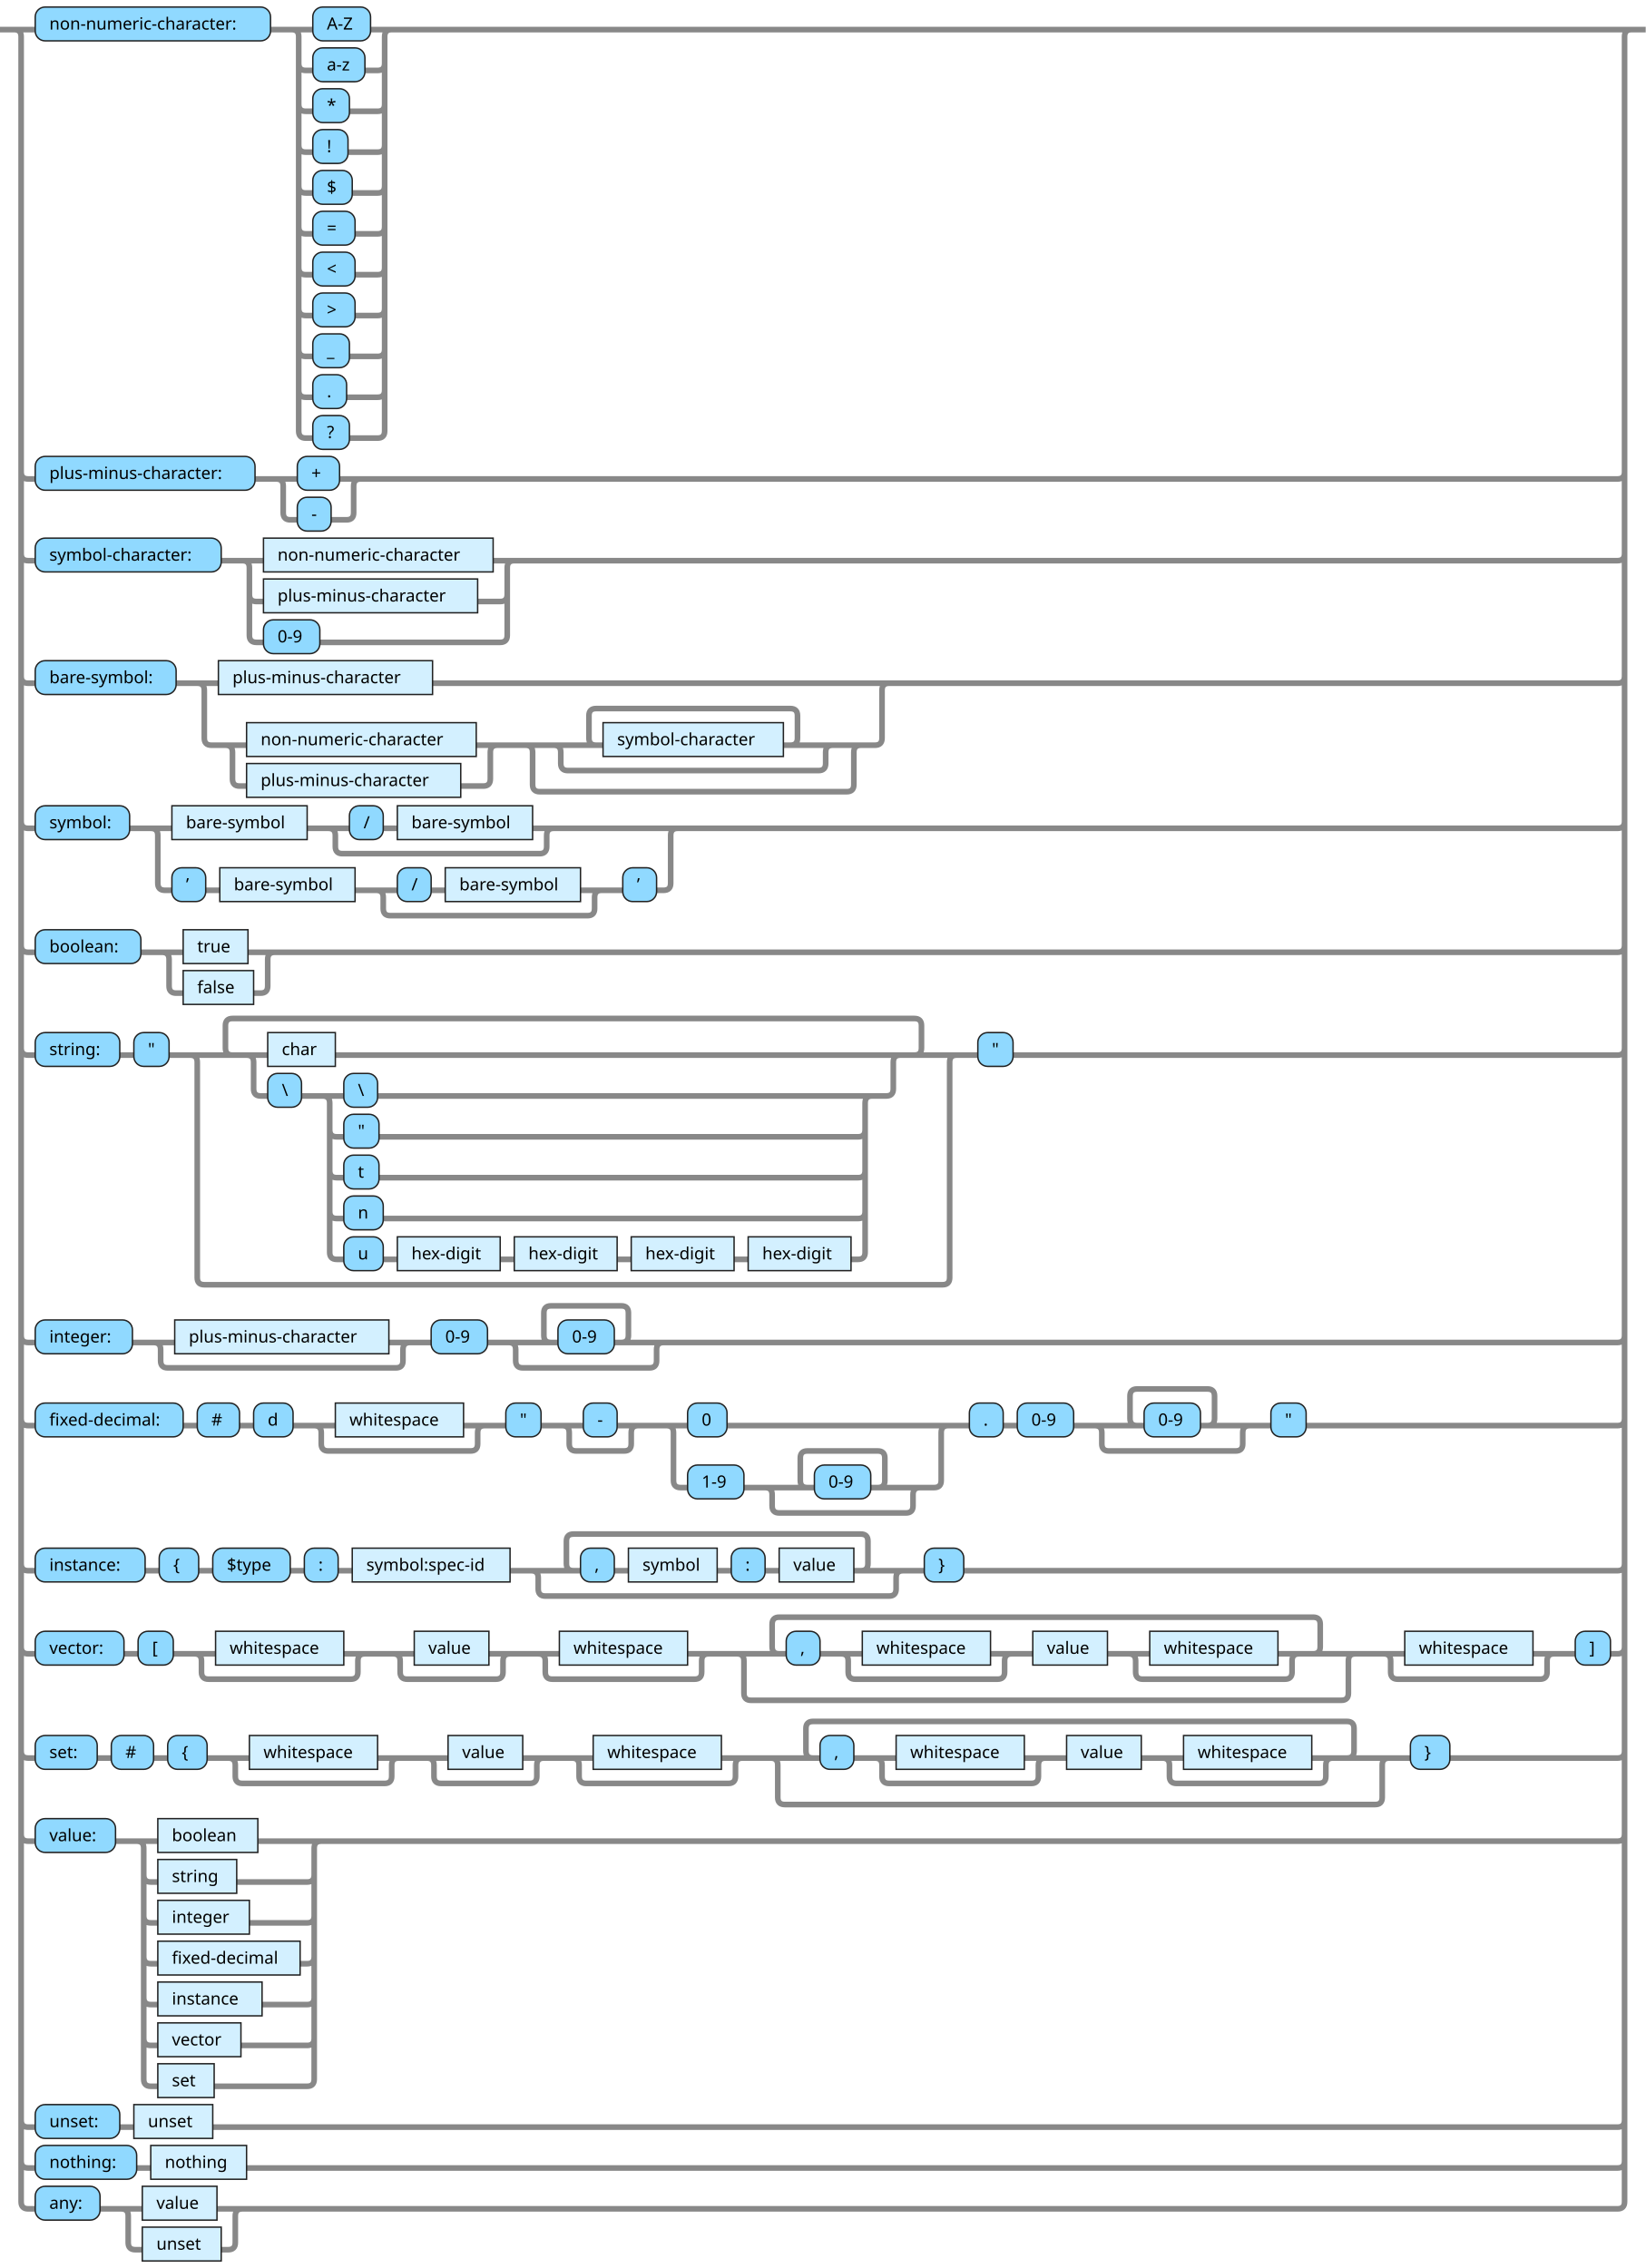
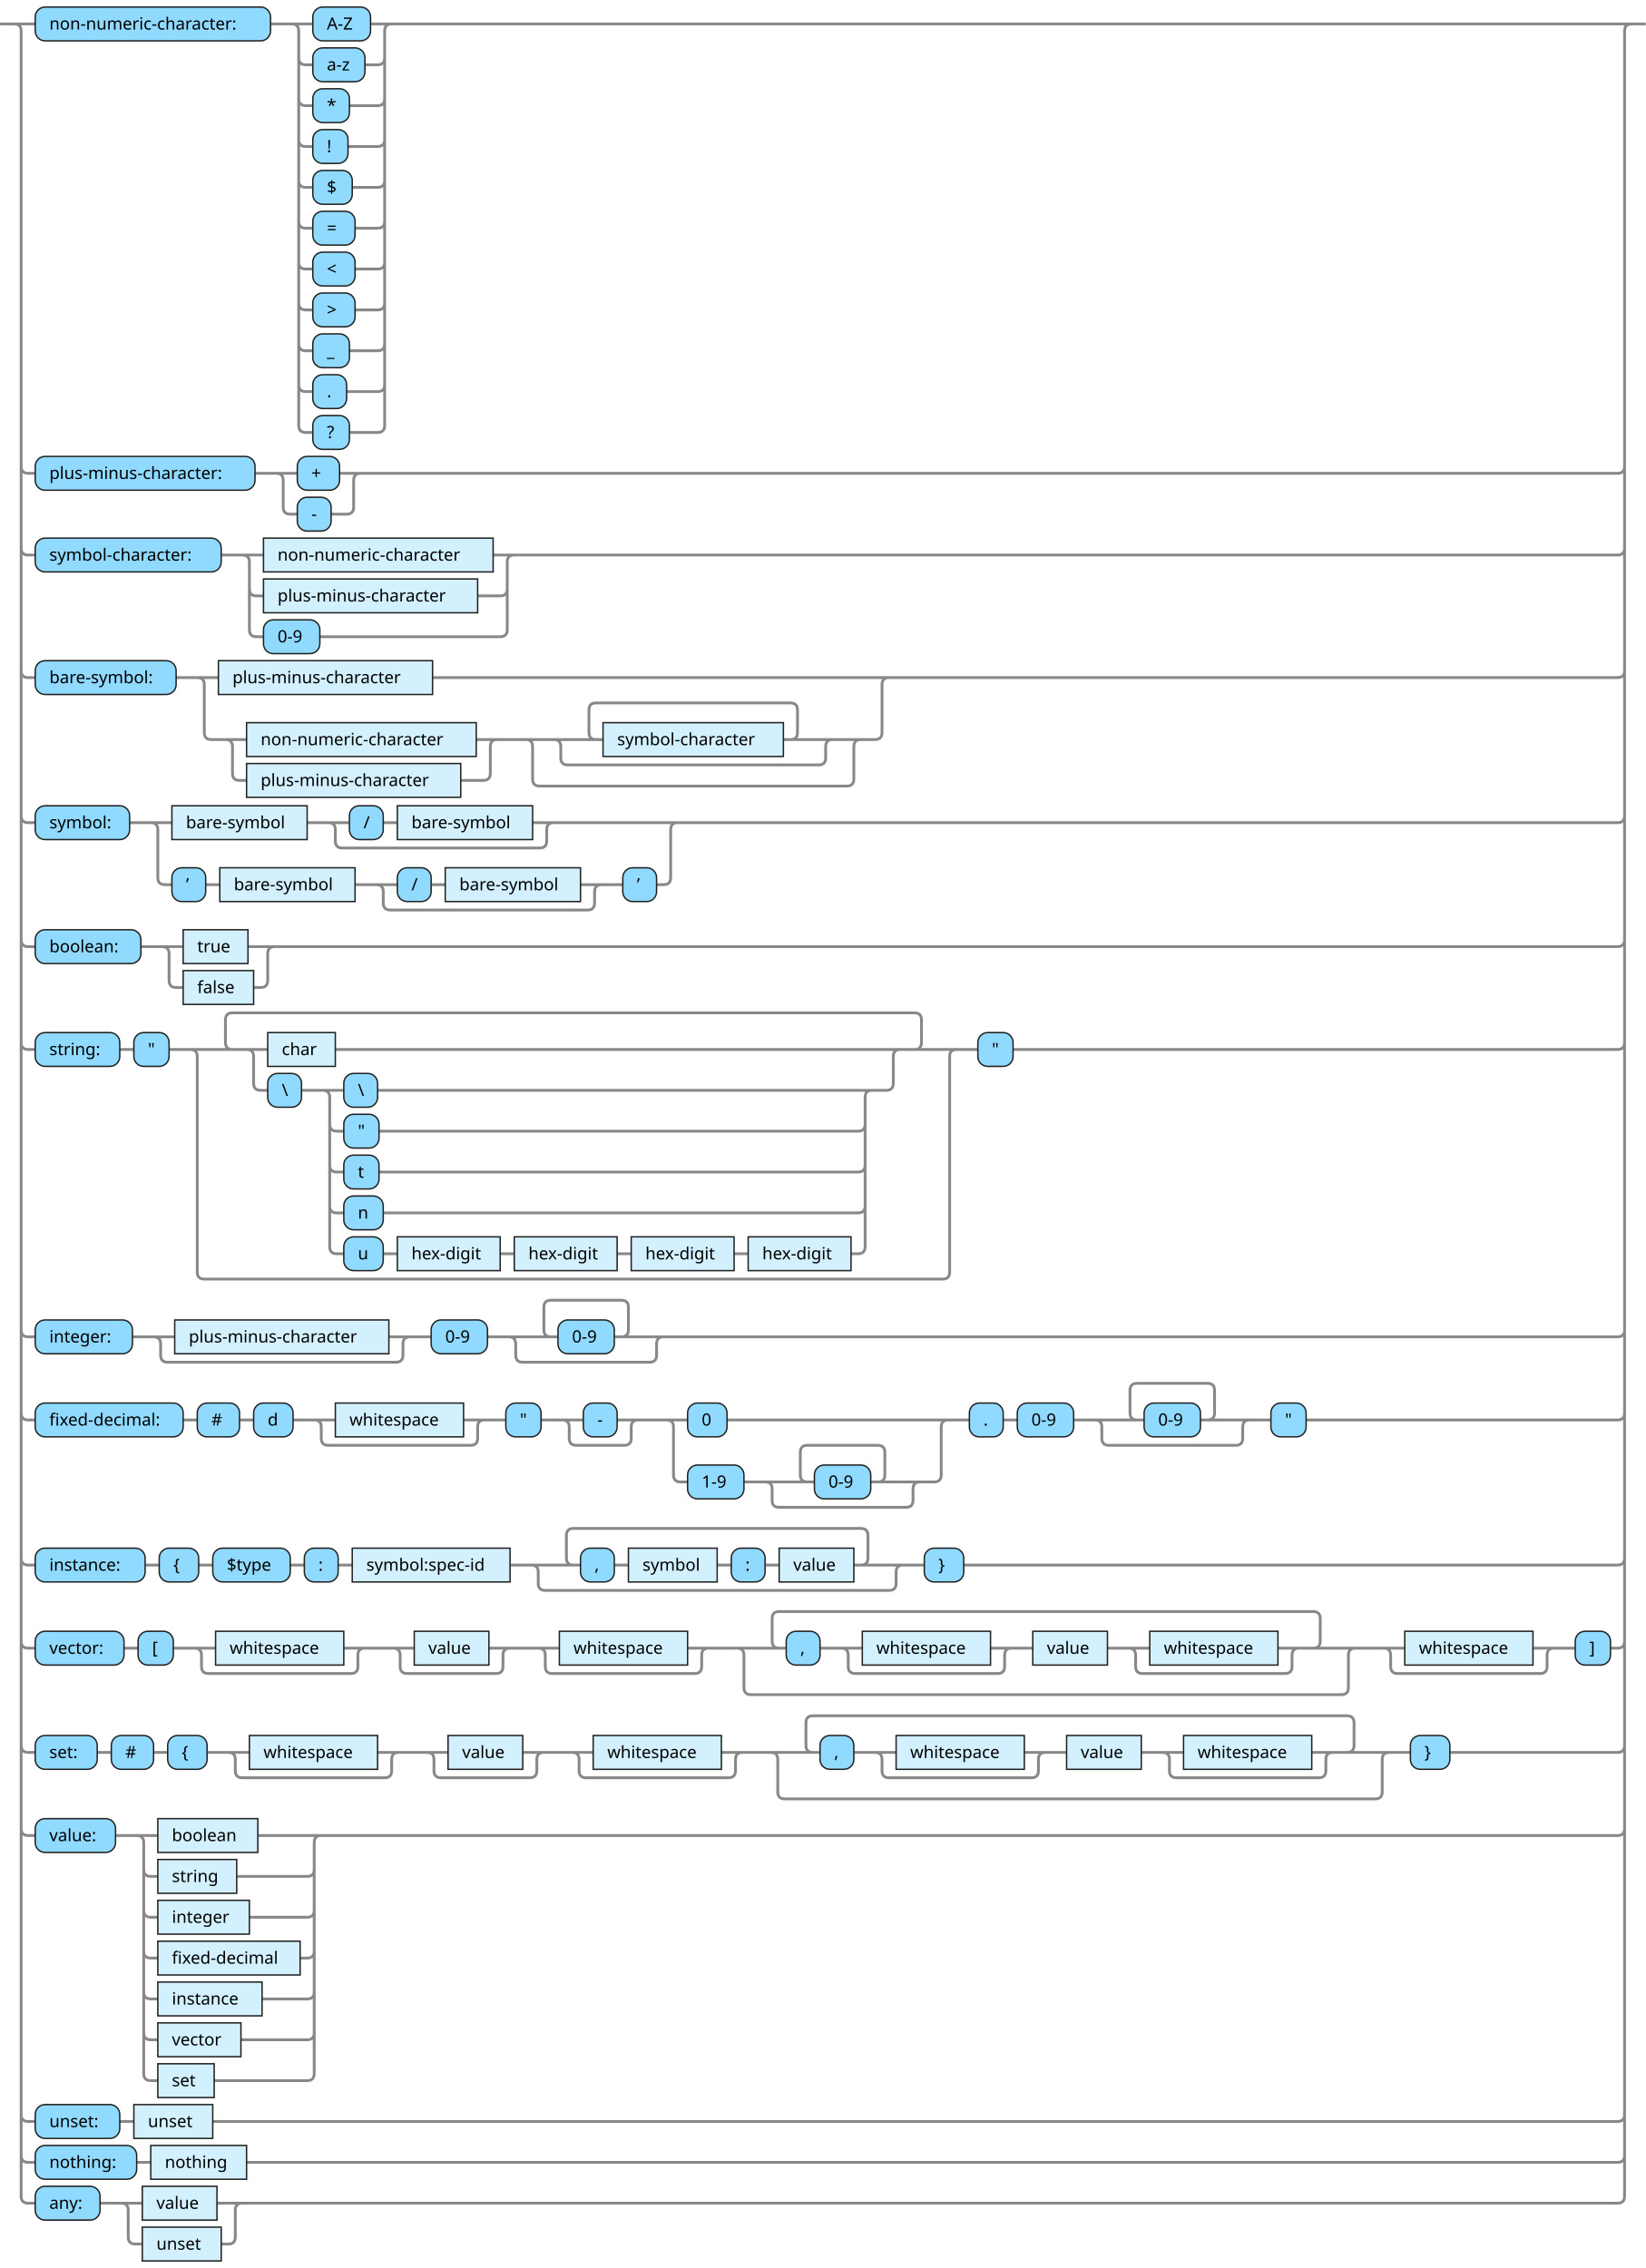
<svg xmlns="http://www.w3.org/2000/svg" xmlns:xlink="http://www.w3.org/1999/xlink" version="1.1" width="1168" height="1610" viewbox="0 0 1168 1610">
  <defs>
-     <style type="text/css">.c{fill: none; stroke: #888888; stroke-width: 3pt;}.j{fill:#000000;font-family:Dialog,Sans-serif;font-size:12px;}.l{fill:#90d9ff;stroke:#222222;}.r{fill:#d3f0ff;stroke:#222222;}</style>
+     <style type="text/css">.c{fill: none; stroke: #888888; stroke-width: 2px;}.j{fill:#000000;font-family:Dialog,Sans-serif;font-size:12px;}.l{fill:#90d9ff;stroke:#222222;}.r{fill:#d3f0ff;stroke:#222222;}</style>
  </defs>
-   <path class="c" d="M0 21h25m167 0h30m41 0h20m-71 24q0 5 5 5h5m37 0h9q5 0 5-5m-61 29q0 5 5 5h5m26 0h20q5 0 5-5m-61 29q0 5 5 5h5m25 0h21q5 0 5-5m-61 29q0 5 5 5h5m28 0h18q5 0 5-5m-61 29q0 5 5 5h5m30 0h16q5 0 5-5m-61 29q0 5 5 5h5m30 0h16q5 0 5-5m-61 29q0 5 5 5h5m30 0h16q5 0 5-5m-61 29q0 5 5 5h5m26 0h20q5 0 5-5m-61 29q0 5 5 5h5m24 0h22q5 0 5-5m-66-256q5 0 5 5v280q0 5 5 5h5m26 0h20q5 0 5-5v-280q0-5 5-5m5 0h880m-1148 314q0 5 5 5h5m156 0h30m30 0h20m-65 0q5 0 5 5v19q0 5 5 5h5m24 0h11q5 0 5-5v-19q0-5 5-5m5 0h887q5 0 5-5m-1138 58q0 5 5 5h5m132 0h30m163 0h20m-193 24q0 5 5 5h5m152 0h16q5 0 5-5m-188-24q5 0 5 5v48q0 5 5 5h5m40 0h128q5 0 5-5v-48q0-5 5-5m5 0h778q5 0 5-5m-1138 87q0 5 5 5h5m100 0h30m152 0h329m-496 0q5 0 5 5v34q0 5 5 5h25m163 0h20m-198 0q5 0 5 5v19q0 5 5 5h5m152 0h16q5 0 5-5v-19q0-5 5-5m5 0h70m-5 0q-5 0-5-5v-16q0-5 5-5h138q5 0 5 5v16q0 5-5 5m-5 0h40m-203 0q5 0 5 5v8q0 5 5 5h178q5 0 5-5v-8q0-5 5-5m5 0h20m-243 0q5 0 5 5v23q0 5 5 5h218q5 0 5-5v-23q0-5 5-5m5 0h5q5 0 5-5v-34q0-5 5-5m5 0h512q5 0 5-5m-1138 103q0 5 5 5h5m67 0h30m96 0h30m24 0h10m96 0h20m-165 0q5 0 5 5v8q0 5 5 5h140q5 0 5-5v-8q0-5 5-5m5 0h88m-379 0q5 0 5 5v34q0 5 5 5h5m24 0h10m96 0h30m24 0h10m96 0h20m-165 0q5 0 5 5v8q0 5 5 5h140q5 0 5-5v-8q0-5 5-5m5 0h10m24 0h5q5 0 5-5v-34q0-5 5-5m5 0h662q5 0 5-5m-1138 88q0 5 5 5h5m75 0h30m46 0h24m-85 0q5 0 5 5v19q0 5 5 5h5m50 0h5q5 0 5-5v-19q0-5 5-5m5 0h948q5 0 5-5m-1138 73q0 5 5 5h5m60 0h10m25 0h50m-5 0q-5 0-5-5v-16q0-5 5-5h484q5 0 5 5v16q0 5-5 5m-479 0h20m48 0h406m-469 0q5 0 5 5v19q0 5 5 5h5m24 0h30m24 0h356m-390 24q0 5 5 5h5m25 0h340q5 0 5-5m-380 29q0 5 5 5h5m25 0h340q5 0 5-5m-380 29q0 5 5 5h5m28 0h337q5 0 5-5m-385-82q5 0 5 5v106q0 5 5 5h5m28 0h10m73 0h10m73 0h10m73 0h10m73 0h5q5 0 5-5v-106q0-5 5-5m5 0h5q5 0 5-5v-19q0-5 5-5m5 0h40m-549 0q5 0 5 5v153q0 5 5 5h524q5 0 5-5v-153q0-5 5-5m5 0h10m25 0h429q5 0 5-5m-1138 204q0 5 5 5h5m69 0h30m152 0h20m-187 0q5 0 5 5v8q0 5 5 5h162q5 0 5-5v-8q0-5 5-5m5 0h10m40 0h50m-5 0q-5 0-5-5v-16q0-5 5-5h50q5 0 5 5v16q0 5-5 5m-5 0h40m-115 0q5 0 5 5v8q0 5 5 5h90q5 0 5-5v-8q0-5 5-5m5 0h672q5 0 5-5m-1138 59q0 5 5 5h5m105 0h10m30 0h10m28 0h30m91 0h20m-126 0q5 0 5 5v8q0 5 5 5h101q5 0 5-5v-8q0-5 5-5m5 0h10m25 0h30m24 0h20m-59 0q5 0 5 5v8q0 5 5 5h34q5 0 5-5v-8q0-5 5-5m5 0h30m28 0h162m-205 0q5 0 5 5v34q0 5 5 5h5m40 0h50m-5 0q-5 0-5-5v-16q0-5 5-5h50q5 0 5 5v16q0 5-5 5m-5 0h40m-115 0q5 0 5 5v8q0 5 5 5h90q5 0 5-5v-8q0-5 5-5m5 0h5q5 0 5-5v-34q0-5 5-5m5 0h10m24 0h10m40 0h50m-5 0q-5 0-5-5v-16q0-5 5-5h50q5 0 5 5v16q0 5-5 5m-5 0h40m-115 0q5 0 5 5v8q0 5 5 5h90q5 0 5-5v-8q0-5 5-5m5 0h10m25 0h221q5 0 5-5m-1138 103q0 5 5 5h5m78 0h10m28 0h10m55 0h10m24 0h10m112 0h50m-5 0q-5 0-5-5v-16q0-5 5-5h204q5 0 5 5v16q0 5-5 5m-175 0h10m63 0h10m24 0h10m53 0h40m-269 0q5 0 5 5v8q0 5 5 5h244q5 0 5-5v-8q0-5 5-5m5 0h10m28 0h464q5 0 5-5m-1138 59q0 5 5 5h5m63 0h10m25 0h30m91 0h20m-126 0q5 0 5 5v8q0 5 5 5h101q5 0 5-5v-8q0-5 5-5m5 0h30m53 0h20m-88 0q5 0 5 5v8q0 5 5 5h63q5 0 5-5v-8q0-5 5-5m5 0h30m91 0h20m-126 0q5 0 5 5v8q0 5 5 5h101q5 0 5-5v-8q0-5 5-5m5 0h50m-5 0q-5 0-5-5v-16q0-5 5-5h379q5 0 5 5v16q0 5-5 5m-350 0h30m91 0h20m-126 0q5 0 5 5v8q0 5 5 5h101q5 0 5-5v-8q0-5 5-5m5 0h10m53 0h30m91 0h20m-126 0q5 0 5 5v8q0 5 5 5h101q5 0 5-5v-8q0-5 5-5m5 0h40m-444 0q5 0 5 5v23q0 5 5 5h419q5 0 5-5v-23q0-5 5-5m5 0h30m91 0h20m-126 0q5 0 5 5v8q0 5 5 5h101q5 0 5-5v-8q0-5 5-5m5 0h10m25 0h5q5 0 5-5m-1138 74q0 5 5 5h5m44 0h10m30 0h10m28 0h30m91 0h20m-126 0q5 0 5 5v8q0 5 5 5h101q5 0 5-5v-8q0-5 5-5m5 0h30m53 0h20m-88 0q5 0 5 5v8q0 5 5 5h63q5 0 5-5v-8q0-5 5-5m5 0h30m91 0h20m-126 0q5 0 5 5v8q0 5 5 5h101q5 0 5-5v-8q0-5 5-5m5 0h50m-5 0q-5 0-5-5v-16q0-5 5-5h379q5 0 5 5v16q0 5-5 5m-350 0h30m91 0h20m-126 0q5 0 5 5v8q0 5 5 5h101q5 0 5-5v-8q0-5 5-5m5 0h10m53 0h30m91 0h20m-126 0q5 0 5 5v8q0 5 5 5h101q5 0 5-5v-8q0-5 5-5m5 0h40m-444 0q5 0 5 5v23q0 5 5 5h419q5 0 5-5v-23q0-5 5-5m5 0h10m28 0h119q5 0 5-5m-1138 59q0 5 5 5h5m57 0h30m71 0h50m-131 24q0 5 5 5h5m56 0h50q5 0 5-5m-121 29q0 5 5 5h5m65 0h41q5 0 5-5m-121 29q0 5 5 5h5m101 0h5q5 0 5-5m-121 29q0 5 5 5h5m74 0h32q5 0 5-5m-121 29q0 5 5 5h5m59 0h47q5 0 5-5m-126-140q5 0 5 5v164q0 5 5 5h5m40 0h66q5 0 5-5v-164q0-5 5-5m5 0h915q5 0 5-5m-1138 203q0 5 5 5h5m60 0h10m56 0h997q5 0 5-5m-1138 29q0 5 5 5h5m72 0h10m68 0h973q5 0 5-5m-1143-1513q5 0 5 5v1537q0 5 5 5h5m46 0h30m53 0h23m-91 0q5 0 5 5v19q0 5 5 5h5m56 0h5q5 0 5-5v-19q0-5 5-5m5 0h971q5 0 5-5v-1537q0-5 5-5m5 0h5" />
+   <path class="c" d="M0 17h25m167 0h30m41 0h20m-71 24q0 5 5 5h5m37 0h9q5 0 5-5m-61 29q0 5 5 5h5m26 0h20q5 0 5-5m-61 29q0 5 5 5h5m25 0h21q5 0 5-5m-61 29q0 5 5 5h5m28 0h18q5 0 5-5m-61 29q0 5 5 5h5m30 0h16q5 0 5-5m-61 29q0 5 5 5h5m30 0h16q5 0 5-5m-61 29q0 5 5 5h5m30 0h16q5 0 5-5m-61 29q0 5 5 5h5m26 0h20q5 0 5-5m-61 29q0 5 5 5h5m24 0h22q5 0 5-5m-66-256q5 0 5 5v280q0 5 5 5h5m26 0h20q5 0 5-5v-280q0-5 5-5m5 0h880m-1148 314q0 5 5 5h5m156 0h30m30 0h20m-65 0q5 0 5 5v19q0 5 5 5h5m24 0h11q5 0 5-5v-19q0-5 5-5m5 0h887q5 0 5-5m-1138 58q0 5 5 5h5m132 0h30m163 0h20m-193 24q0 5 5 5h5m152 0h16q5 0 5-5m-188-24q5 0 5 5v48q0 5 5 5h5m40 0h128q5 0 5-5v-48q0-5 5-5m5 0h778q5 0 5-5m-1138 87q0 5 5 5h5m100 0h30m152 0h329m-496 0q5 0 5 5v34q0 5 5 5h25m163 0h20m-198 0q5 0 5 5v19q0 5 5 5h5m152 0h16q5 0 5-5v-19q0-5 5-5m5 0h70m-5 0q-5 0-5-5v-16q0-5 5-5h138q5 0 5 5v16q0 5-5 5m-5 0h40m-203 0q5 0 5 5v8q0 5 5 5h178q5 0 5-5v-8q0-5 5-5m5 0h20m-243 0q5 0 5 5v23q0 5 5 5h218q5 0 5-5v-23q0-5 5-5m5 0h5q5 0 5-5v-34q0-5 5-5m5 0h512q5 0 5-5m-1138 103q0 5 5 5h5m67 0h30m96 0h30m24 0h10m96 0h20m-165 0q5 0 5 5v8q0 5 5 5h140q5 0 5-5v-8q0-5 5-5m5 0h88m-379 0q5 0 5 5v34q0 5 5 5h5m24 0h10m96 0h30m24 0h10m96 0h20m-165 0q5 0 5 5v8q0 5 5 5h140q5 0 5-5v-8q0-5 5-5m5 0h10m24 0h5q5 0 5-5v-34q0-5 5-5m5 0h662q5 0 5-5m-1138 88q0 5 5 5h5m75 0h30m46 0h24m-85 0q5 0 5 5v19q0 5 5 5h5m50 0h5q5 0 5-5v-19q0-5 5-5m5 0h948q5 0 5-5m-1138 73q0 5 5 5h5m60 0h10m25 0h50m-5 0q-5 0-5-5v-16q0-5 5-5h484q5 0 5 5v16q0 5-5 5m-479 0h20m48 0h406m-469 0q5 0 5 5v19q0 5 5 5h5m24 0h30m24 0h356m-390 24q0 5 5 5h5m25 0h340q5 0 5-5m-380 29q0 5 5 5h5m25 0h340q5 0 5-5m-380 29q0 5 5 5h5m28 0h337q5 0 5-5m-385-82q5 0 5 5v106q0 5 5 5h5m28 0h10m73 0h10m73 0h10m73 0h10m73 0h5q5 0 5-5v-106q0-5 5-5m5 0h5q5 0 5-5v-19q0-5 5-5m5 0h40m-549 0q5 0 5 5v153q0 5 5 5h524q5 0 5-5v-153q0-5 5-5m5 0h10m25 0h429q5 0 5-5m-1138 204q0 5 5 5h5m69 0h30m152 0h20m-187 0q5 0 5 5v8q0 5 5 5h162q5 0 5-5v-8q0-5 5-5m5 0h10m40 0h50m-5 0q-5 0-5-5v-16q0-5 5-5h50q5 0 5 5v16q0 5-5 5m-5 0h40m-115 0q5 0 5 5v8q0 5 5 5h90q5 0 5-5v-8q0-5 5-5m5 0h672q5 0 5-5m-1138 59q0 5 5 5h5m105 0h10m30 0h10m28 0h30m91 0h20m-126 0q5 0 5 5v8q0 5 5 5h101q5 0 5-5v-8q0-5 5-5m5 0h10m25 0h30m24 0h20m-59 0q5 0 5 5v8q0 5 5 5h34q5 0 5-5v-8q0-5 5-5m5 0h30m28 0h162m-205 0q5 0 5 5v34q0 5 5 5h5m40 0h50m-5 0q-5 0-5-5v-16q0-5 5-5h50q5 0 5 5v16q0 5-5 5m-5 0h40m-115 0q5 0 5 5v8q0 5 5 5h90q5 0 5-5v-8q0-5 5-5m5 0h5q5 0 5-5v-34q0-5 5-5m5 0h10m24 0h10m40 0h50m-5 0q-5 0-5-5v-16q0-5 5-5h50q5 0 5 5v16q0 5-5 5m-5 0h40m-115 0q5 0 5 5v8q0 5 5 5h90q5 0 5-5v-8q0-5 5-5m5 0h10m25 0h221q5 0 5-5m-1138 103q0 5 5 5h5m78 0h10m28 0h10m55 0h10m24 0h10m112 0h50m-5 0q-5 0-5-5v-16q0-5 5-5h204q5 0 5 5v16q0 5-5 5m-175 0h10m63 0h10m24 0h10m53 0h40m-269 0q5 0 5 5v8q0 5 5 5h244q5 0 5-5v-8q0-5 5-5m5 0h10m28 0h464q5 0 5-5m-1138 59q0 5 5 5h5m63 0h10m25 0h30m91 0h20m-126 0q5 0 5 5v8q0 5 5 5h101q5 0 5-5v-8q0-5 5-5m5 0h30m53 0h20m-88 0q5 0 5 5v8q0 5 5 5h63q5 0 5-5v-8q0-5 5-5m5 0h30m91 0h20m-126 0q5 0 5 5v8q0 5 5 5h101q5 0 5-5v-8q0-5 5-5m5 0h50m-5 0q-5 0-5-5v-16q0-5 5-5h379q5 0 5 5v16q0 5-5 5m-350 0h30m91 0h20m-126 0q5 0 5 5v8q0 5 5 5h101q5 0 5-5v-8q0-5 5-5m5 0h10m53 0h30m91 0h20m-126 0q5 0 5 5v8q0 5 5 5h101q5 0 5-5v-8q0-5 5-5m5 0h40m-444 0q5 0 5 5v23q0 5 5 5h419q5 0 5-5v-23q0-5 5-5m5 0h30m91 0h20m-126 0q5 0 5 5v8q0 5 5 5h101q5 0 5-5v-8q0-5 5-5m5 0h10m25 0h5q5 0 5-5m-1138 74q0 5 5 5h5m44 0h10m30 0h10m28 0h30m91 0h20m-126 0q5 0 5 5v8q0 5 5 5h101q5 0 5-5v-8q0-5 5-5m5 0h30m53 0h20m-88 0q5 0 5 5v8q0 5 5 5h63q5 0 5-5v-8q0-5 5-5m5 0h30m91 0h20m-126 0q5 0 5 5v8q0 5 5 5h101q5 0 5-5v-8q0-5 5-5m5 0h50m-5 0q-5 0-5-5v-16q0-5 5-5h379q5 0 5 5v16q0 5-5 5m-350 0h30m91 0h20m-126 0q5 0 5 5v8q0 5 5 5h101q5 0 5-5v-8q0-5 5-5m5 0h10m53 0h30m91 0h20m-126 0q5 0 5 5v8q0 5 5 5h101q5 0 5-5v-8q0-5 5-5m5 0h40m-444 0q5 0 5 5v23q0 5 5 5h419q5 0 5-5v-23q0-5 5-5m5 0h10m28 0h119q5 0 5-5m-1138 59q0 5 5 5h5m57 0h30m71 0h50m-131 24q0 5 5 5h5m56 0h50q5 0 5-5m-121 29q0 5 5 5h5m65 0h41q5 0 5-5m-121 29q0 5 5 5h5m101 0h5q5 0 5-5m-121 29q0 5 5 5h5m74 0h32q5 0 5-5m-121 29q0 5 5 5h5m59 0h47q5 0 5-5m-126-140q5 0 5 5v164q0 5 5 5h5m40 0h66q5 0 5-5v-164q0-5 5-5m5 0h915q5 0 5-5m-1138 203q0 5 5 5h5m60 0h10m56 0h997q5 0 5-5m-1138 29q0 5 5 5h5m72 0h10m68 0h973q5 0 5-5m-1143-1513q5 0 5 5v1537q0 5 5 5h5m46 0h30m53 0h23m-91 0q5 0 5 5v19q0 5 5 5h5m56 0h5q5 0 5-5v-19q0-5 5-5m5 0h971q5 0 5-5v-1537q0-5 5-5m5 0h5" />
  <rect class="l" x="25" y="5" width="167" height="24" rx="7" />
  <text class="j" x="35" y="21">non-numeric-character:</text>
  <rect class="l" x="222" y="5" width="41" height="24" rx="7" />
  <text class="j" x="232" y="21">A-Z</text>
  <rect class="l" x="222" y="34" width="37" height="24" rx="7" />
  <text class="j" x="232" y="50">a-z</text>
  <rect class="l" x="222" y="63" width="26" height="24" rx="7" />
  <text class="j" x="232" y="79">*</text>
  <rect class="l" x="222" y="92" width="25" height="24" rx="7" />
  <text class="j" x="232" y="108">!</text>
  <rect class="l" x="222" y="121" width="28" height="24" rx="7" />
  <text class="j" x="232" y="137">$</text>
  <rect class="l" x="222" y="150" width="30" height="24" rx="7" />
  <text class="j" x="232" y="166">=</text>
  <rect class="l" x="222" y="179" width="30" height="24" rx="7" />
  <text class="j" x="232" y="195">&lt;</text>
  <rect class="l" x="222" y="208" width="30" height="24" rx="7" />
  <text class="j" x="232" y="224">&gt;</text>
  <rect class="l" x="222" y="237" width="26" height="24" rx="7" />
  <text class="j" x="232" y="253">_</text>
  <rect class="l" x="222" y="266" width="24" height="24" rx="7" />
  <text class="j" x="232" y="282">.</text>
  <rect class="l" x="222" y="295" width="26" height="24" rx="7" />
  <text class="j" x="232" y="311">?</text>
  <rect class="l" x="25" y="324" width="156" height="24" rx="7" />
  <text class="j" x="35" y="340">plus-minus-character:</text>
  <rect class="l" x="211" y="324" width="30" height="24" rx="7" />
  <text class="j" x="221" y="340">+</text>
  <rect class="l" x="211" y="353" width="24" height="24" rx="7" />
  <text class="j" x="221" y="369">-</text>
  <rect class="l" x="25" y="382" width="132" height="24" rx="7" />
  <text class="j" x="35" y="398">symbol-character:</text>
  <a xlink:href="#non-numeric-character">
    <rect class="r" x="187" y="382" width="163" height="24" />
    <text class="j" x="197" y="398">non-numeric-character</text>
  </a>
  <a xlink:href="#plus-minus-character">
    <rect class="r" x="187" y="411" width="152" height="24" />
    <text class="j" x="197" y="427">plus-minus-character</text>
  </a>
  <rect class="l" x="187" y="440" width="40" height="24" rx="7" />
  <text class="j" x="197" y="456">0-9</text>
  <rect class="l" x="25" y="469" width="100" height="24" rx="7" />
  <text class="j" x="35" y="485">bare-symbol:</text>
  <a xlink:href="#plus-minus-character">
    <rect class="r" x="155" y="469" width="152" height="24" />
    <text class="j" x="165" y="485">plus-minus-character</text>
  </a>
  <a xlink:href="#non-numeric-character">
    <rect class="r" x="175" y="513" width="163" height="24" />
    <text class="j" x="185" y="529">non-numeric-character</text>
  </a>
  <a xlink:href="#plus-minus-character">
    <rect class="r" x="175" y="542" width="152" height="24" />
    <text class="j" x="185" y="558">plus-minus-character</text>
  </a>
  <a xlink:href="#symbol-character">
    <rect class="r" x="428" y="513" width="128" height="24" />
    <text class="j" x="438" y="529">symbol-character</text>
  </a>
  <rect class="l" x="25" y="572" width="67" height="24" rx="7" />
  <text class="j" x="35" y="588">symbol:</text>
  <a xlink:href="#bare-symbol">
    <rect class="r" x="122" y="572" width="96" height="24" />
    <text class="j" x="132" y="588">bare-symbol</text>
  </a>
  <rect class="l" x="248" y="572" width="24" height="24" rx="7" />
  <text class="j" x="258" y="588">/</text>
  <a xlink:href="#bare-symbol">
    <rect class="r" x="282" y="572" width="96" height="24" />
    <text class="j" x="292" y="588">bare-symbol</text>
  </a>
  <rect class="l" x="122" y="616" width="24" height="24" rx="7" />
  <text class="j" x="132" y="632">’</text>
  <a xlink:href="#bare-symbol">
    <rect class="r" x="156" y="616" width="96" height="24" />
    <text class="j" x="166" y="632">bare-symbol</text>
  </a>
  <rect class="l" x="282" y="616" width="24" height="24" rx="7" />
  <text class="j" x="292" y="632">/</text>
  <a xlink:href="#bare-symbol">
    <rect class="r" x="316" y="616" width="96" height="24" />
    <text class="j" x="326" y="632">bare-symbol</text>
  </a>
  <rect class="l" x="442" y="616" width="24" height="24" rx="7" />
  <text class="j" x="452" y="632">’</text>
  <rect class="l" x="25" y="660" width="75" height="24" rx="7" />
  <text class="j" x="35" y="676">boolean:</text>
  <a xlink:href="#true">
    <rect class="r" x="130" y="660" width="46" height="24" />
    <text class="j" x="140" y="676">true</text>
  </a>
  <a xlink:href="#false">
    <rect class="r" x="130" y="689" width="50" height="24" />
    <text class="j" x="140" y="705">false</text>
  </a>
  <rect class="l" x="25" y="733" width="60" height="24" rx="7" />
  <text class="j" x="35" y="749">string:</text>
  <rect class="l" x="95" y="733" width="25" height="24" rx="7" />
  <text class="j" x="105" y="749">"</text>
  <a xlink:href="#char">
    <rect class="r" x="190" y="733" width="48" height="24" />
    <text class="j" x="200" y="749">char</text>
  </a>
  <rect class="l" x="190" y="762" width="24" height="24" rx="7" />
  <text class="j" x="200" y="778">\</text>
  <rect class="l" x="244" y="762" width="24" height="24" rx="7" />
  <text class="j" x="254" y="778">\</text>
  <rect class="l" x="244" y="791" width="25" height="24" rx="7" />
  <text class="j" x="254" y="807">"</text>
  <rect class="l" x="244" y="820" width="25" height="24" rx="7" />
  <text class="j" x="254" y="836">t</text>
  <rect class="l" x="244" y="849" width="28" height="24" rx="7" />
  <text class="j" x="254" y="865">n</text>
  <rect class="l" x="244" y="878" width="28" height="24" rx="7" />
  <text class="j" x="254" y="894">u</text>
  <a xlink:href="#hex-digit">
    <rect class="r" x="282" y="878" width="73" height="24" />
    <text class="j" x="292" y="894">hex-digit</text>
  </a>
  <a xlink:href="#hex-digit">
    <rect class="r" x="365" y="878" width="73" height="24" />
    <text class="j" x="375" y="894">hex-digit</text>
  </a>
  <a xlink:href="#hex-digit">
    <rect class="r" x="448" y="878" width="73" height="24" />
    <text class="j" x="458" y="894">hex-digit</text>
  </a>
  <a xlink:href="#hex-digit">
    <rect class="r" x="531" y="878" width="73" height="24" />
    <text class="j" x="541" y="894">hex-digit</text>
  </a>
  <rect class="l" x="694" y="733" width="25" height="24" rx="7" />
  <text class="j" x="704" y="749">"</text>
  <rect class="l" x="25" y="937" width="69" height="24" rx="7" />
  <text class="j" x="35" y="953">integer:</text>
  <a xlink:href="#plus-minus-character">
    <rect class="r" x="124" y="937" width="152" height="24" />
    <text class="j" x="134" y="953">plus-minus-character</text>
  </a>
  <rect class="l" x="306" y="937" width="40" height="24" rx="7" />
  <text class="j" x="316" y="953">0-9</text>
  <rect class="l" x="396" y="937" width="40" height="24" rx="7" />
  <text class="j" x="406" y="953">0-9</text>
  <rect class="l" x="25" y="996" width="105" height="24" rx="7" />
  <text class="j" x="35" y="1012">fixed-decimal:</text>
  <rect class="l" x="140" y="996" width="30" height="24" rx="7" />
  <text class="j" x="150" y="1012">#</text>
  <rect class="l" x="180" y="996" width="28" height="24" rx="7" />
  <text class="j" x="190" y="1012">d</text>
  <a xlink:href="#whitespace">
    <rect class="r" x="238" y="996" width="91" height="24" />
    <text class="j" x="248" y="1012">whitespace</text>
  </a>
  <rect class="l" x="359" y="996" width="25" height="24" rx="7" />
  <text class="j" x="369" y="1012">"</text>
  <rect class="l" x="414" y="996" width="24" height="24" rx="7" />
  <text class="j" x="424" y="1012">-</text>
  <rect class="l" x="488" y="996" width="28" height="24" rx="7" />
  <text class="j" x="498" y="1012">0</text>
  <rect class="l" x="488" y="1040" width="40" height="24" rx="7" />
  <text class="j" x="498" y="1056">1-9</text>
  <rect class="l" x="578" y="1040" width="40" height="24" rx="7" />
  <text class="j" x="588" y="1056">0-9</text>
  <rect class="l" x="688" y="996" width="24" height="24" rx="7" />
  <text class="j" x="698" y="1012">.</text>
  <rect class="l" x="722" y="996" width="40" height="24" rx="7" />
  <text class="j" x="732" y="1012">0-9</text>
  <rect class="l" x="812" y="996" width="40" height="24" rx="7" />
  <text class="j" x="822" y="1012">0-9</text>
  <rect class="l" x="902" y="996" width="25" height="24" rx="7" />
  <text class="j" x="912" y="1012">"</text>
  <rect class="l" x="25" y="1099" width="78" height="24" rx="7" />
  <text class="j" x="35" y="1115">instance:</text>
  <rect class="l" x="113" y="1099" width="28" height="24" rx="7" />
  <text class="j" x="123" y="1115">{</text>
  <rect class="l" x="151" y="1099" width="55" height="24" rx="7" />
  <text class="j" x="161" y="1115">$type</text>
  <rect class="l" x="216" y="1099" width="24" height="24" rx="7" />
  <text class="j" x="226" y="1115">:</text>
  <a xlink:href="#symbol:spec-id">
    <rect class="r" x="250" y="1099" width="112" height="24" />
    <text class="j" x="260" y="1115">symbol:spec-id</text>
  </a>
  <rect class="l" x="412" y="1099" width="24" height="24" rx="7" />
  <text class="j" x="422" y="1115">,</text>
  <a xlink:href="#symbol">
    <rect class="r" x="446" y="1099" width="63" height="24" />
    <text class="j" x="456" y="1115">symbol</text>
  </a>
  <rect class="l" x="519" y="1099" width="24" height="24" rx="7" />
  <text class="j" x="529" y="1115">:</text>
  <a xlink:href="#value">
    <rect class="r" x="553" y="1099" width="53" height="24" />
    <text class="j" x="563" y="1115">value</text>
  </a>
  <rect class="l" x="656" y="1099" width="28" height="24" rx="7" />
  <text class="j" x="666" y="1115">}</text>
  <rect class="l" x="25" y="1158" width="63" height="24" rx="7" />
  <text class="j" x="35" y="1174">vector:</text>
  <rect class="l" x="98" y="1158" width="25" height="24" rx="7" />
  <text class="j" x="108" y="1174">[</text>
  <a xlink:href="#whitespace">
    <rect class="r" x="153" y="1158" width="91" height="24" />
    <text class="j" x="163" y="1174">whitespace</text>
  </a>
  <a xlink:href="#value">
    <rect class="r" x="294" y="1158" width="53" height="24" />
    <text class="j" x="304" y="1174">value</text>
  </a>
  <a xlink:href="#whitespace">
    <rect class="r" x="397" y="1158" width="91" height="24" />
    <text class="j" x="407" y="1174">whitespace</text>
  </a>
  <rect class="l" x="558" y="1158" width="24" height="24" rx="7" />
  <text class="j" x="568" y="1174">,</text>
  <a xlink:href="#whitespace">
    <rect class="r" x="612" y="1158" width="91" height="24" />
    <text class="j" x="622" y="1174">whitespace</text>
  </a>
  <a xlink:href="#value">
    <rect class="r" x="733" y="1158" width="53" height="24" />
    <text class="j" x="743" y="1174">value</text>
  </a>
  <a xlink:href="#whitespace">
    <rect class="r" x="816" y="1158" width="91" height="24" />
    <text class="j" x="826" y="1174">whitespace</text>
  </a>
  <a xlink:href="#whitespace">
    <rect class="r" x="997" y="1158" width="91" height="24" />
    <text class="j" x="1007" y="1174">whitespace</text>
  </a>
  <rect class="l" x="1118" y="1158" width="25" height="24" rx="7" />
  <text class="j" x="1128" y="1174">]</text>
  <rect class="l" x="25" y="1232" width="44" height="24" rx="7" />
  <text class="j" x="35" y="1248">set:</text>
  <rect class="l" x="79" y="1232" width="30" height="24" rx="7" />
  <text class="j" x="89" y="1248">#</text>
  <rect class="l" x="119" y="1232" width="28" height="24" rx="7" />
  <text class="j" x="129" y="1248">{</text>
  <a xlink:href="#whitespace">
    <rect class="r" x="177" y="1232" width="91" height="24" />
    <text class="j" x="187" y="1248">whitespace</text>
  </a>
  <a xlink:href="#value">
    <rect class="r" x="318" y="1232" width="53" height="24" />
    <text class="j" x="328" y="1248">value</text>
  </a>
  <a xlink:href="#whitespace">
    <rect class="r" x="421" y="1232" width="91" height="24" />
    <text class="j" x="431" y="1248">whitespace</text>
  </a>
  <rect class="l" x="582" y="1232" width="24" height="24" rx="7" />
  <text class="j" x="592" y="1248">,</text>
  <a xlink:href="#whitespace">
    <rect class="r" x="636" y="1232" width="91" height="24" />
    <text class="j" x="646" y="1248">whitespace</text>
  </a>
  <a xlink:href="#value">
    <rect class="r" x="757" y="1232" width="53" height="24" />
    <text class="j" x="767" y="1248">value</text>
  </a>
  <a xlink:href="#whitespace">
    <rect class="r" x="840" y="1232" width="91" height="24" />
    <text class="j" x="850" y="1248">whitespace</text>
  </a>
  <rect class="l" x="1001" y="1232" width="28" height="24" rx="7" />
  <text class="j" x="1011" y="1248">}</text>
  <rect class="l" x="25" y="1291" width="57" height="24" rx="7" />
  <text class="j" x="35" y="1307">value:</text>
  <a xlink:href="#boolean">
    <rect class="r" x="112" y="1291" width="71" height="24" />
    <text class="j" x="122" y="1307">boolean</text>
  </a>
  <a xlink:href="#string">
    <rect class="r" x="112" y="1320" width="56" height="24" />
    <text class="j" x="122" y="1336">string</text>
  </a>
  <a xlink:href="#integer">
    <rect class="r" x="112" y="1349" width="65" height="24" />
    <text class="j" x="122" y="1365">integer</text>
  </a>
  <a xlink:href="#fixed-decimal">
    <rect class="r" x="112" y="1378" width="101" height="24" />
    <text class="j" x="122" y="1394">fixed-decimal</text>
  </a>
  <a xlink:href="#instance">
    <rect class="r" x="112" y="1407" width="74" height="24" />
    <text class="j" x="122" y="1423">instance</text>
  </a>
  <a xlink:href="#vector">
    <rect class="r" x="112" y="1436" width="59" height="24" />
    <text class="j" x="122" y="1452">vector</text>
  </a>
  <a xlink:href="#set">
    <rect class="r" x="112" y="1465" width="40" height="24" />
    <text class="j" x="122" y="1481">set</text>
  </a>
  <rect class="l" x="25" y="1494" width="60" height="24" rx="7" />
  <text class="j" x="35" y="1510">unset:</text>
  <a xlink:href="#unset">
    <rect class="r" x="95" y="1494" width="56" height="24" />
    <text class="j" x="105" y="1510">unset</text>
  </a>
  <rect class="l" x="25" y="1523" width="72" height="24" rx="7" />
  <text class="j" x="35" y="1539">nothing:</text>
  <a xlink:href="#nothing">
    <rect class="r" x="107" y="1523" width="68" height="24" />
    <text class="j" x="117" y="1539">nothing</text>
  </a>
  <rect class="l" x="25" y="1552" width="46" height="24" rx="7" />
  <text class="j" x="35" y="1568">any:</text>
  <a xlink:href="#value">
    <rect class="r" x="101" y="1552" width="53" height="24" />
    <text class="j" x="111" y="1568">value</text>
  </a>
  <a xlink:href="#unset">
    <rect class="r" x="101" y="1581" width="56" height="24" />
    <text class="j" x="111" y="1597">unset</text>
  </a>
</svg>
